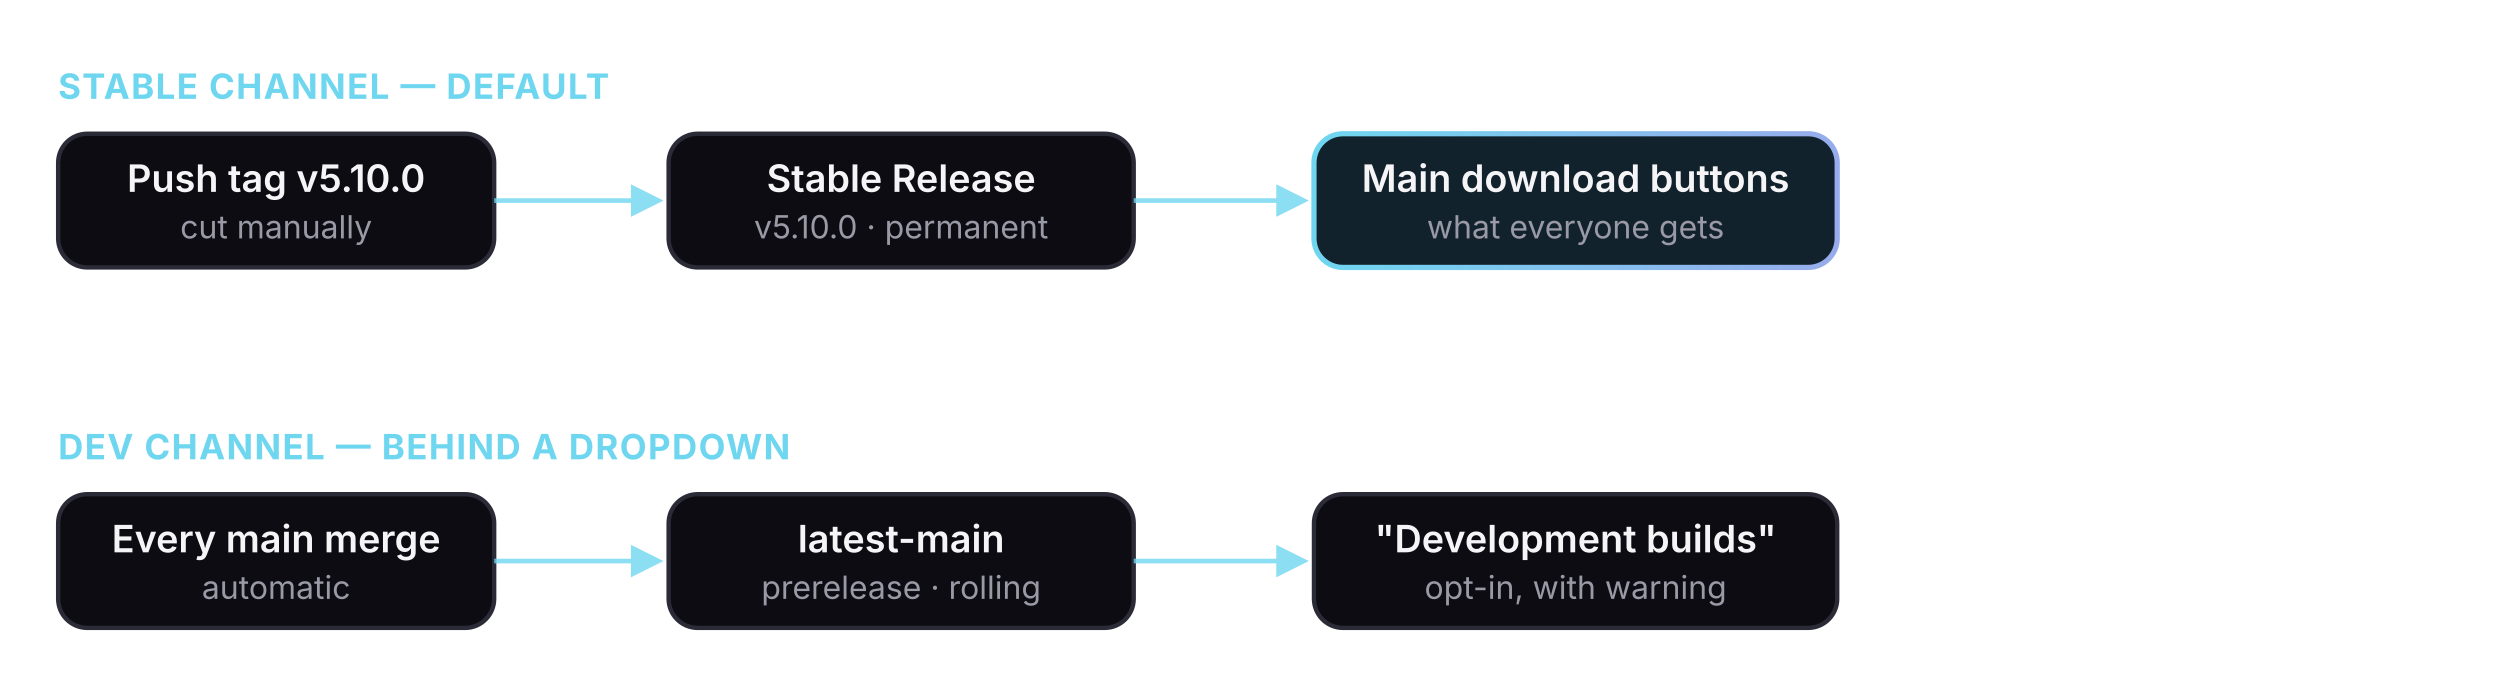
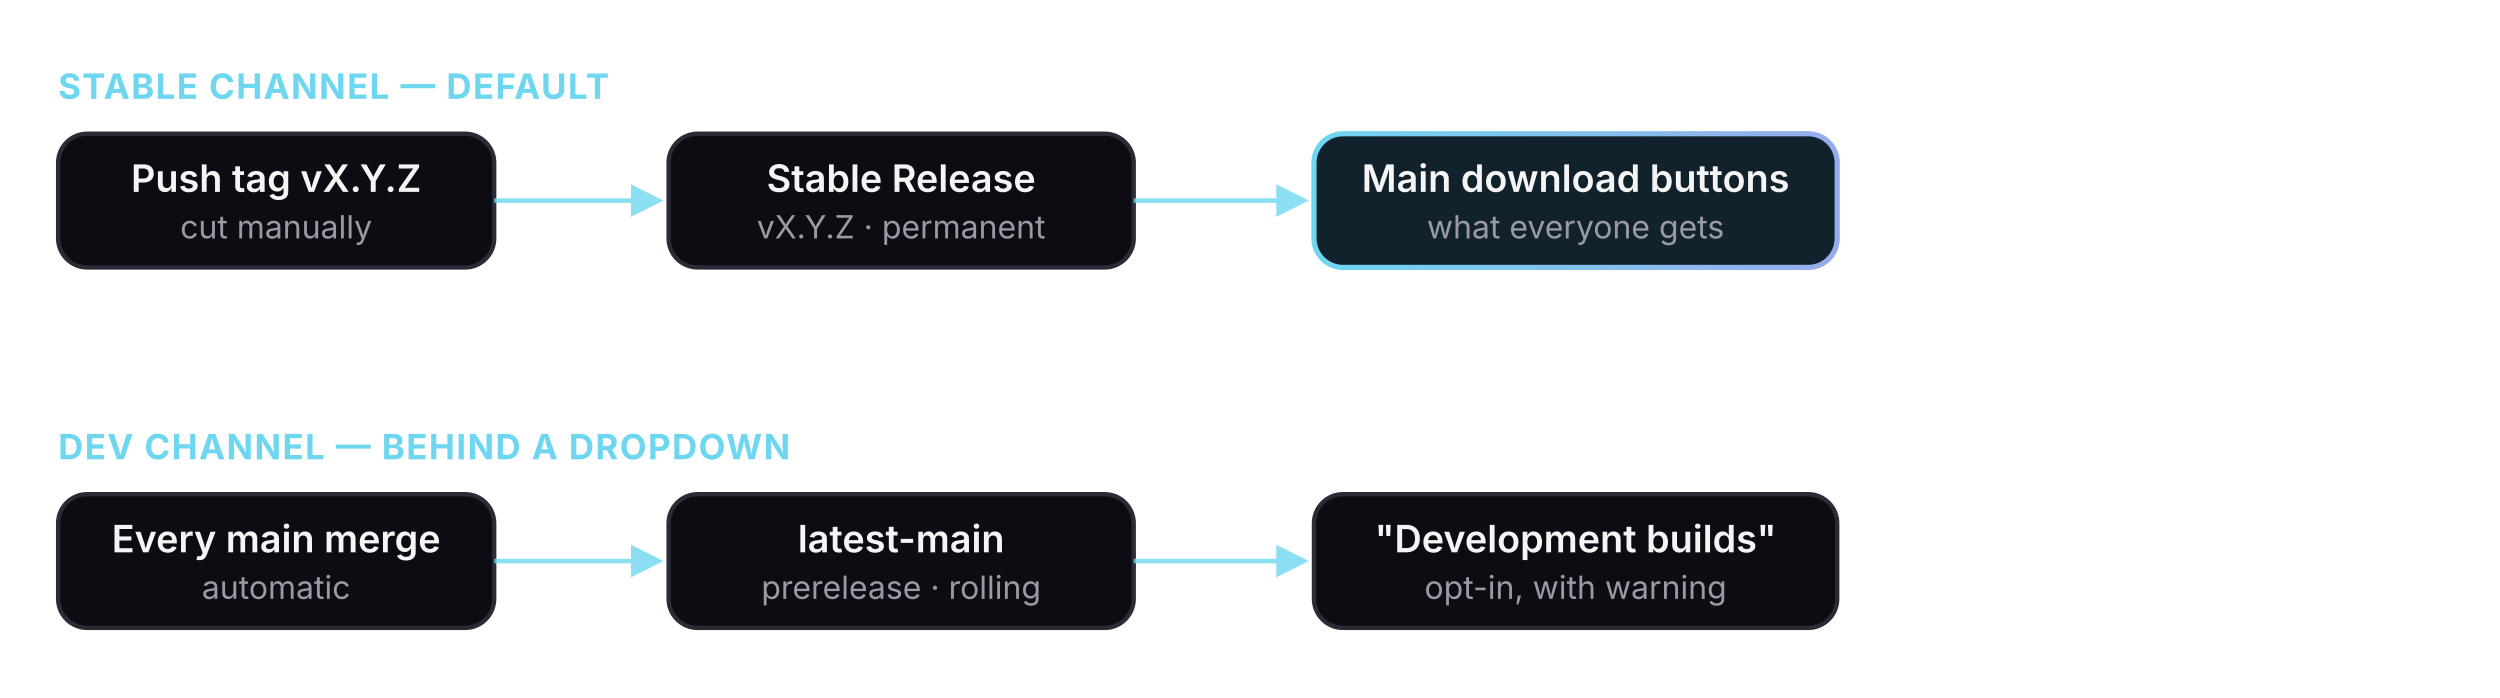
<svg xmlns="http://www.w3.org/2000/svg" viewBox="0 0 860 240" role="img" aria-label="Two release channels: version tags produce stable releases that the website points to by default; every main merge refreshes a single rolling latest-main prerelease offered behind a development-builds dropdown.">
  <defs>
    <linearGradient id="fs-accent2" x1="0" y1="0" x2="1" y2="0">
      <stop offset="0" stop-color="#6fd6f0" />
      <stop offset="1" stop-color="#97acec" />
    </linearGradient>
    <marker id="fs-arrow2" viewBox="0 0 10 10" refX="8" refY="5" markerWidth="7" markerHeight="7" orient="auto-start-reverse">
      <path d="M0 0 L10 5 L0 10 z" fill="#6fd6f0" />
    </marker>
    <style>
      .box2 { fill: #0c0c12; stroke: #2b2b38; stroke-width: 1.5; }
      .lbl2 { fill: #f5f5f7; font: 600 13px -apple-system, 'Segoe UI', sans-serif; }
      .sub2 { fill: #9a9aa6; font: 400 11px -apple-system, 'Segoe UI', sans-serif; }
      .hdr2 { fill: #6fd6f0; font: 650 12px -apple-system, 'Segoe UI', sans-serif; letter-spacing: 0.04em; }
      .edge2 { stroke: #6fd6f0; stroke-width: 1.6; fill: none; opacity: 0.8; }
    </style>
  </defs>
  <text class="hdr2" x="20" y="34">STABLE CHANNEL — DEFAULT</text>
  <rect class="box2" x="20" y="46" width="150" height="46" rx="10" />
-   <text class="lbl2" x="95" y="66" text-anchor="middle">Push tag v5.10.0</text>
+   <text class="lbl2" x="95" y="66" text-anchor="middle">Push tag vX.Y.Z</text>
  <text class="sub2" x="95" y="82" text-anchor="middle">cut manually</text>
  <rect class="box2" x="230" y="46" width="160" height="46" rx="10" />
  <text class="lbl2" x="310" y="66" text-anchor="middle">Stable Release</text>
-   <text class="sub2" x="310" y="82" text-anchor="middle">v5.10.0 · permanent</text>
+   <text class="sub2" x="310" y="82" text-anchor="middle">vX.Y.Z · permanent</text>
  <rect x="452" y="46" width="180" height="46" rx="10" fill="#12222c" stroke="url(#fs-accent2)" stroke-width="1.8" />
  <text class="lbl2" x="542" y="66" text-anchor="middle">Main download buttons</text>
  <text class="sub2" x="542" y="82" text-anchor="middle">what everyone gets</text>
  <path class="edge2" d="M170 69 H226" marker-end="url(#fs-arrow2)" />
  <path class="edge2" d="M390 69 H448" marker-end="url(#fs-arrow2)" />
  <text class="hdr2" x="20" y="158">DEV CHANNEL — BEHIND A DROPDOWN</text>
  <rect class="box2" x="20" y="170" width="150" height="46" rx="10" />
  <text class="lbl2" x="95" y="190" text-anchor="middle">Every main merge</text>
  <text class="sub2" x="95" y="206" text-anchor="middle">automatic</text>
  <rect class="box2" x="230" y="170" width="160" height="46" rx="10" />
  <text class="lbl2" x="310" y="190" text-anchor="middle">latest-main</text>
  <text class="sub2" x="310" y="206" text-anchor="middle">prerelease · rolling</text>
  <rect class="box2" x="452" y="170" width="180" height="46" rx="10" />
  <text class="lbl2" x="542" y="190" text-anchor="middle">"Development builds"</text>
  <text class="sub2" x="542" y="206" text-anchor="middle">opt-in, with warning</text>
  <path class="edge2" d="M170 193 H226" marker-end="url(#fs-arrow2)" />
  <path class="edge2" d="M390 193 H448" marker-end="url(#fs-arrow2)" />
</svg>
